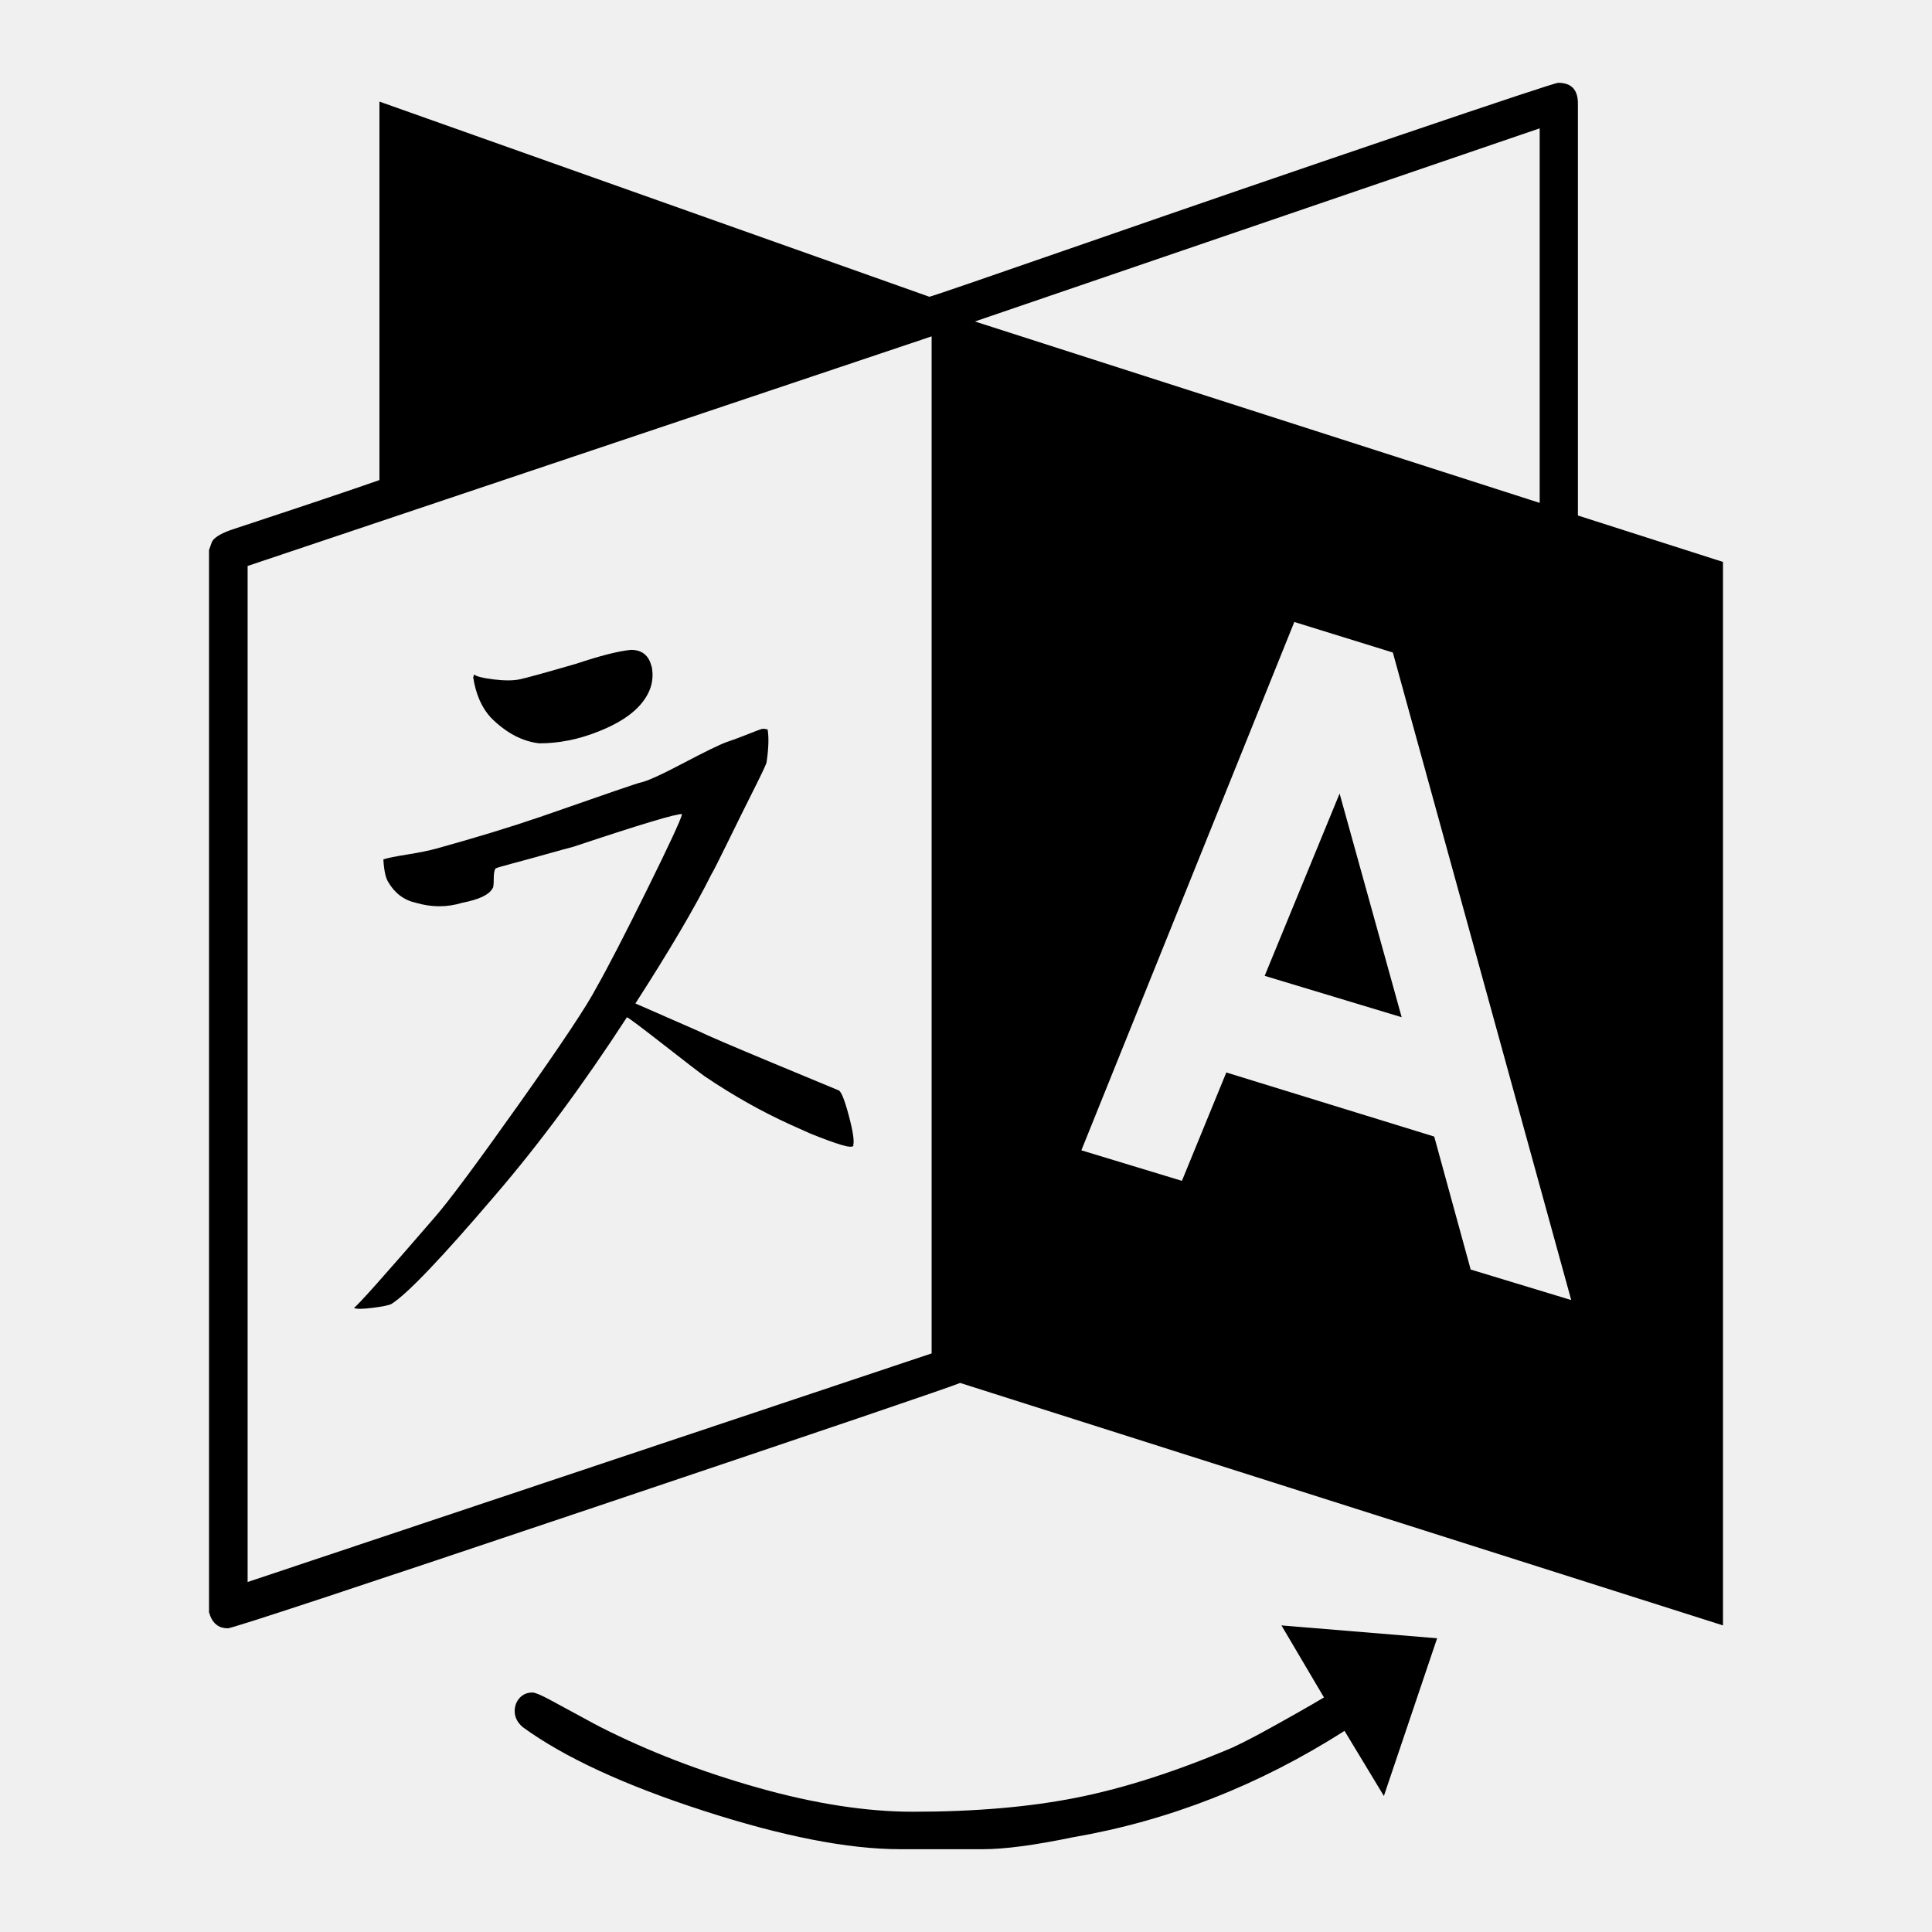
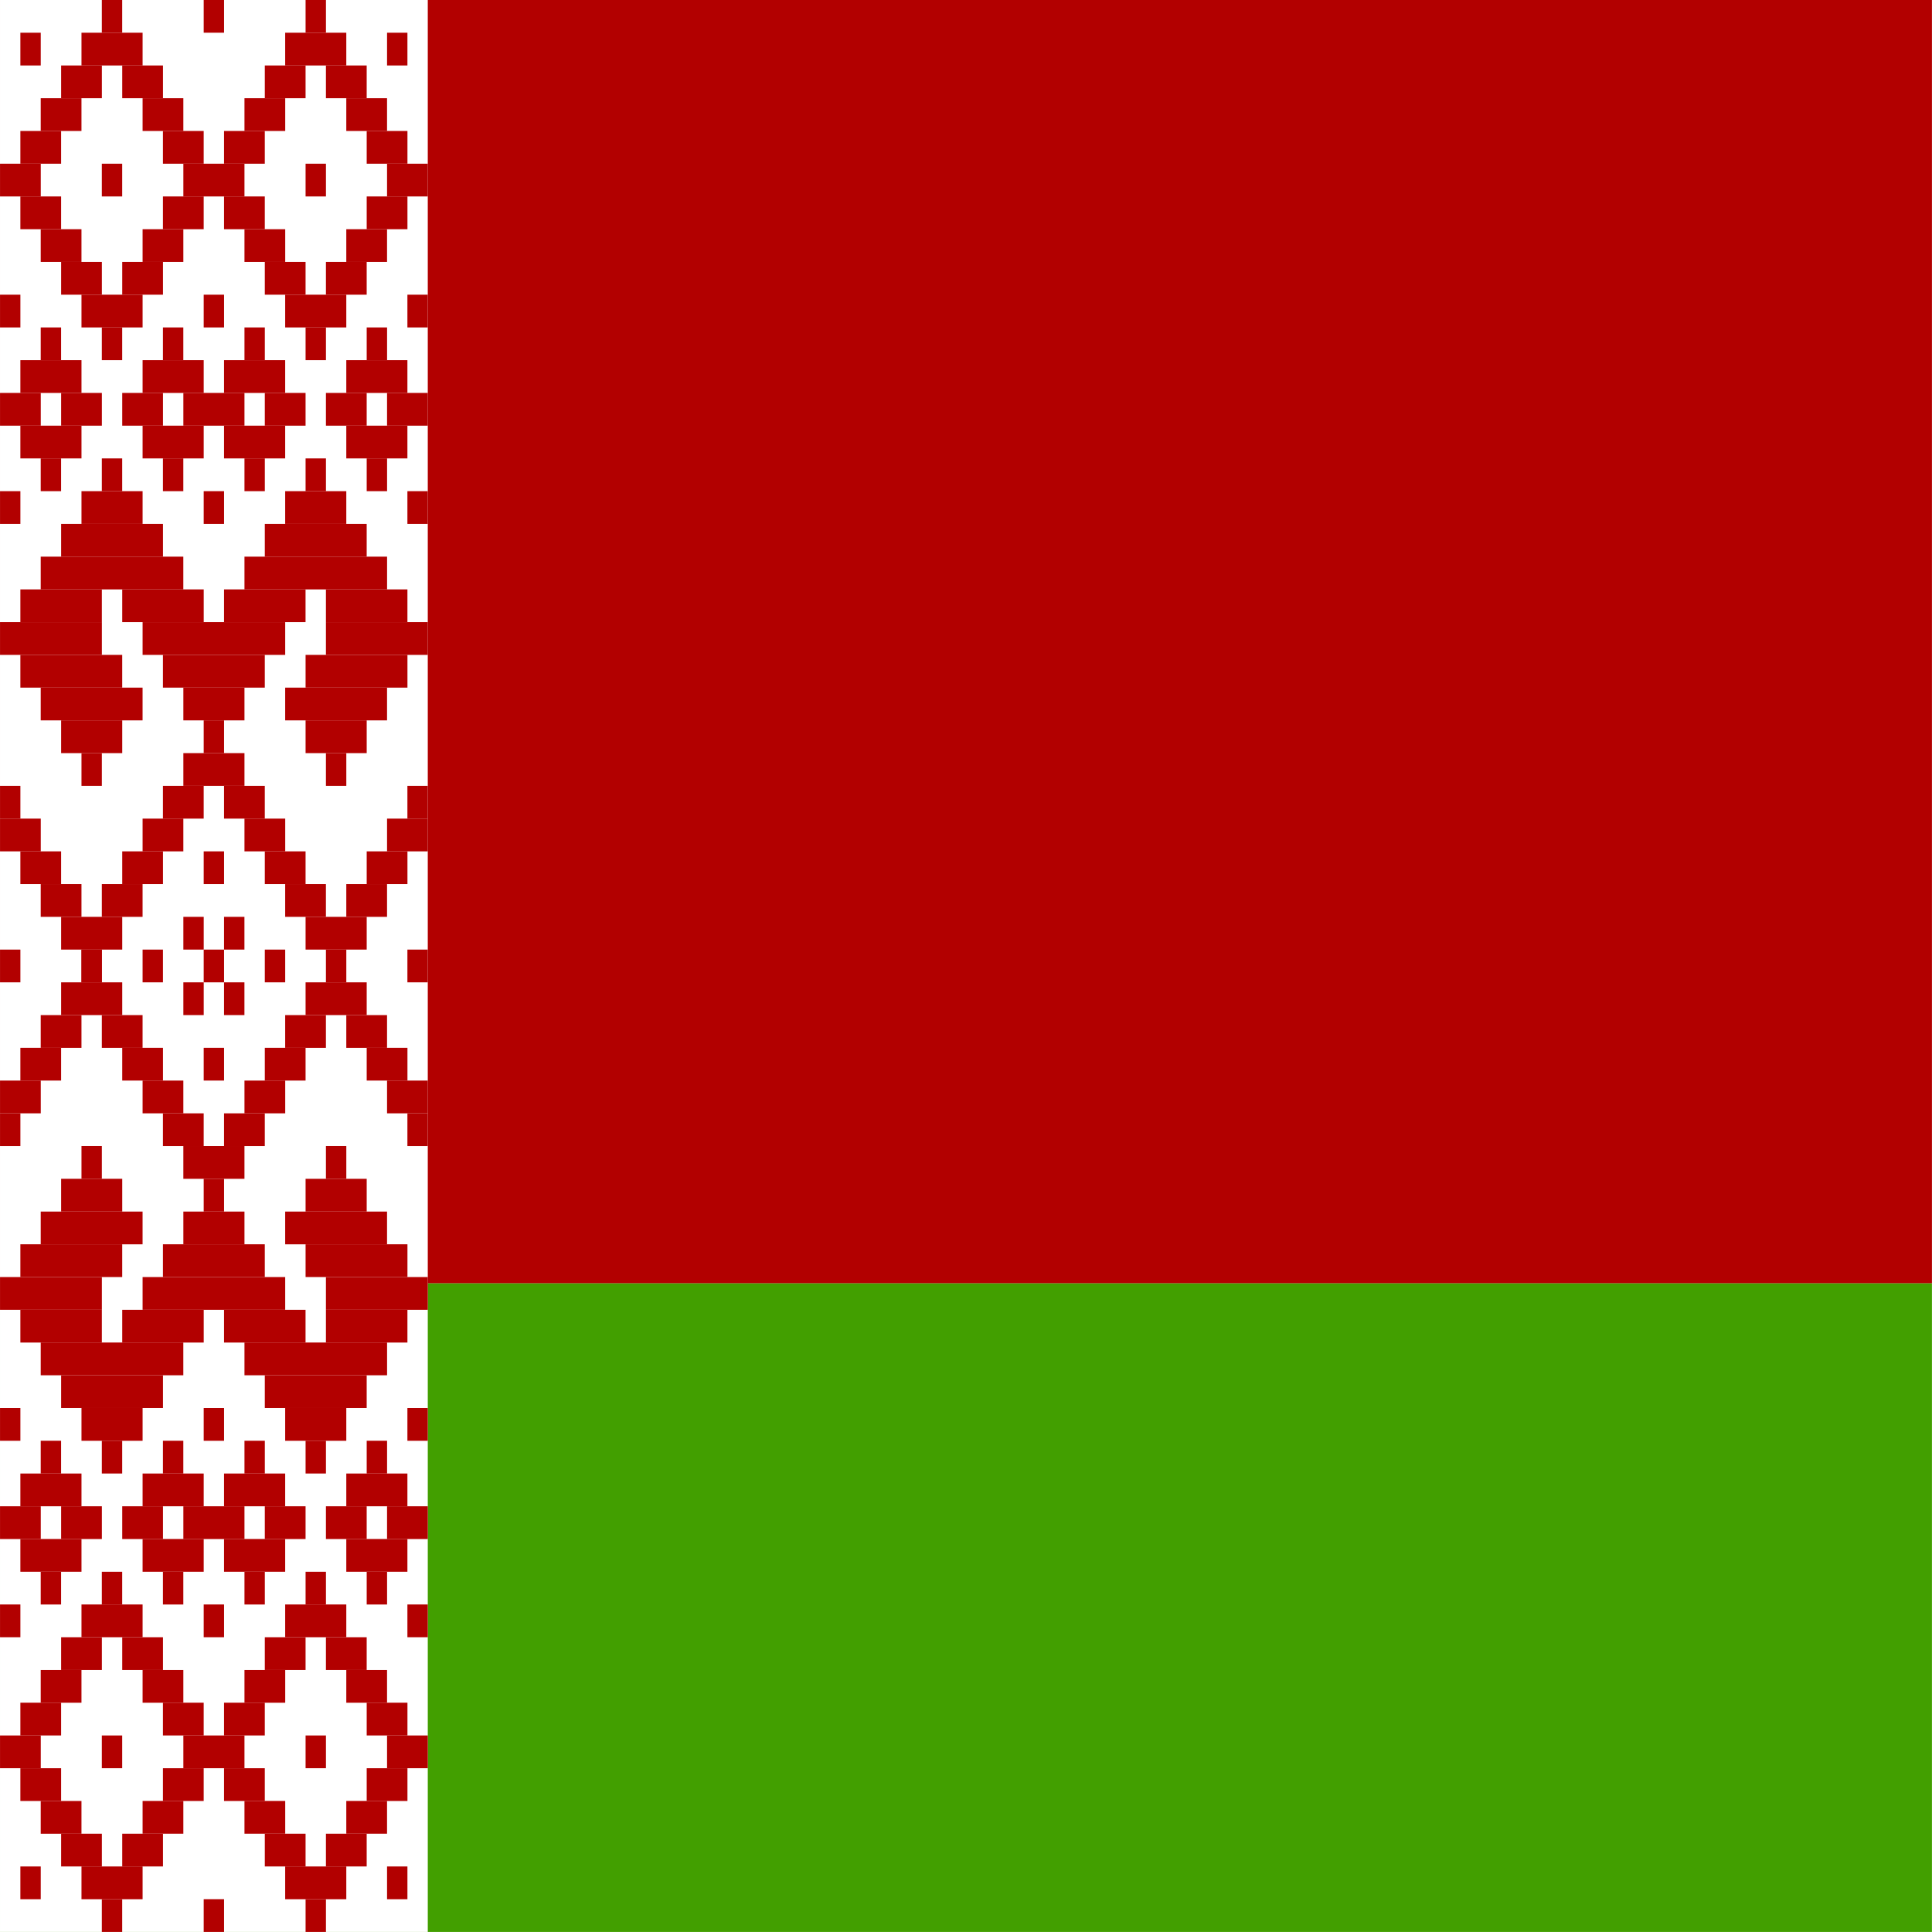
- <svg xmlns="http://www.w3.org/2000/svg" class="svg-icon" style="background-color: #fff" viewBox="-48 -48 1120 1120" version="1.1">
-   <path d="M446.876 615.994q-0.585 1.682-7.167-0.293t-17.991-6.582l-11.409-5.119q-25.158-11.409-49.73-28.01-4.022-2.852-23.402-17.991t-21.72-16.309q-38.248 58.872-76.57 103.409-46.293 54.264-59.969 62.821-2.267 1.17-11.116 2.267t-10.604 0q3.437-2.267 46.878-52.582 11.994-13.676 48.852-65.673t44.83-67.428q9.727-17.113 29.107-56.312t20.55-44.245q-4.534-0.585-62.821 18.868-4.534 1.17-15.723 4.315t-19.746 5.412-9.727 2.852q-1.17 1.17-1.17 5.997t-0.585 5.412q-2.852 5.704-17.698 8.556-13.164 4.022-26.84 0-10.312-2.267-16.016-11.994-2.267-3.437-2.852-13.164 3.437-1.17 13.968-2.852t16.82-3.437q33.129-9.142 59.969-18.283 57.116-19.965 58.287-19.965 5.704-1.17 24.572-11.116t25.158-12.286q5.119-1.682 12.286-4.534t8.264-3.145 3.437 0.293q1.17 6.874-0.585 18.868 0 1.17-7.167 15.431t-15.138 30.569-9.727 19.161q-14.261 28.595-44.026 74.814l36.566 16.016q6.874 3.437 42.563 18.283t38.541 16.016q2.267 0.585 5.997 14.553t2.56 17.406zM329.791 338.311q1.682 8.556-2.267 16.016-6.874 13.164-28.595 21.72-17.113 6.874-34.299 6.874-14.846-1.682-28.01-14.846-7.971-8.556-10.312-23.402l0.585-1.682q1.682 1.682 11.116 2.852t15.138 0 33.129-9.142q20.55-6.874 31.447-7.971 9.727 0 11.994 9.727zM728.582 412.028l35.981 129.664-79.422-23.987zM95.547 869.106l396.524-132.516 0-589.593-396.524 133.101 0 589.082zM804.566 687.957l58.287 17.698-103.409-375.389-57.116-17.698-123.448 306.279 58.287 17.698 25.743-62.821 120.522 37.151zM517.156 138.367l327.414 105.164 0-217.13zM694.868 894.263l90.245 7.46-30.862 91.416-22.817-37.736q-74.303 47.39-157.673 61.724-33.129 6.874-51.997 6.874l-47.975 0q-45.123 0-114.013-22.305t-104.872-48.56q-4.534-4.022-4.534-9.142 0-4.534 2.852-7.679t7.46-3.145q2.267 0 10.312 4.315t17.406 9.434 11.701 6.289q41.685 21.135 91.123 35.104t89.953 13.968q54.264 0 95.438-8.264t89.733-28.887q8.556-4.022 17.406-8.849t19.453-10.824 16.309-9.434zM950.831 277.757l0 616.506-442.232-140.56q-7.971 3.437-214.278 72.84t-210.256 69.403q-7.46 0-10.312-7.46 0-0.585-0.585-1.682l0-615.921q1.682-5.119 2.267-5.704 2.852-3.437 11.409-6.289 60.554-19.965 85.126-28.595l0-219.397 318.784 113.136q1.17 0 91.708-31.447t180.564-62.016 92.293-30.569q11.409 0 11.409 11.994l0 238.85z" fill="#000" />
+ <svg xmlns="http://www.w3.org/2000/svg" id="svg548" height="512" width="512" version="1.1">
+   <defs id="defs550">
+     <clipPath id="clipPath5478" clipPathUnits="userSpaceOnUse">
+       <rect id="rect5480" fill-opacity="0.67" height="496.06" width="496.06" y="-0" x="-.001" />
+     </clipPath>
+   </defs>
+   <g id="flag" fill-rule="evenodd" clip-path="url(#clipPath5478)" transform="matrix(1.0321 0 0 1.0321 0.001 .00013967)">
+     <rect id="rect1535" transform="translate(0 -.000015259)" height="329.53" width="992.13" y="0" x="0" stroke-width="1pt" fill="#b20000" />
+     <rect id="rect2026" transform="translate(0 -.000015259)" height="166.54" width="992.13" y="329.53" x="0" stroke-width="1pt" fill="#429f00" />
+     <rect id="rect1291" transform="translate(0 -.000030518)" height="496.06" width="109.84" y="-0" x="0" stroke-width="1pt" fill="#fff" />
+     <g id="g1528" stroke-width="1pt" fill="#b20000" transform="matrix(.29524 0 0 .23729 141.23 142.93)">
+       <rect id="rect557" transform="matrix(5 0 0 5 549.21 -35.433)" height="7.087" width="3.543" y="-106.3" x="-201.97" />
+       <rect id="rect560" transform="matrix(5 0 0 5 549.21 -35.433)" height="7.087" width="10.63" y="-106.3" x="-191.34" />
+       <rect id="rect561" transform="matrix(5 0 0 5 549.21 -35.433)" height="7.087" width="3.543" y="-113.39" x="-187.8" />
+       <rect id="rect562" transform="matrix(5 0 0 5 549.21 -35.433)" height="7.087" width="3.543" y="-113.39" x="-170.08" />
+       <rect id="rect563" transform="matrix(5 0 0 5 549.21 -35.433)" height="7.087" width="10.63" y="-106.3" x="-155.91" />
+       <rect id="rect564" transform="matrix(5 0 0 5 549.21 -35.433)" height="7.087" width="3.543" y="-113.39" x="-152.36" />
+       <rect id="rect565" transform="matrix(5 0 0 5 549.21 -35.433)" height="7.087" width="7.087" y="-99.213" x="-194.88" />
+       <rect id="rect566" transform="matrix(5 0 0 5 549.21 -35.433)" height="7.087" width="7.087" y="-99.213" x="-184.25" />
+       <rect id="rect567" transform="matrix(5 0 0 5 549.21 -35.433)" height="7.087" width="7.087" y="-99.213" x="-159.45" />
+       <rect id="rect568" transform="matrix(5 0 0 5 549.21 -35.433)" height="7.087" width="7.087" y="-99.213" x="-148.82" />
+       <rect id="rect569" transform="matrix(5 0 0 5 549.21 -35.433)" height="7.087" width="7.087" y="-92.126" x="-198.43" />
+       <rect id="rect570" transform="matrix(5 0 0 5 549.21 -35.433)" height="7.087" width="7.087" y="-92.126" x="-180.71" />
+       <rect id="rect571" transform="matrix(5 0 0 5 549.21 -35.433)" height="7.087" width="7.087" y="-92.126" x="-162.99" />
+       <rect id="rect572" transform="matrix(5 0 0 5 549.21 -35.433)" height="7.087" width="7.087" y="-92.126" x="-145.28" />
+       <rect id="rect573" transform="matrix(5 0 0 5 549.21 -35.433)" height="7.087" width="3.543" y="-106.3" x="-138.19" />
+       <rect id="rect574" transform="matrix(5 0 0 5 549.21 -35.433)" height="7.087" width="7.087" y="-85.039" x="-201.97" />
+       <rect id="rect575" transform="matrix(5 0 0 5 549.21 -35.433)" height="7.087" width="7.087" y="-85.039" x="-177.17" />
+       <rect id="rect576" transform="matrix(5 0 0 5 549.21 -35.433)" height="7.087" width="7.087" y="-85.039" x="-141.73" />
+       <rect id="rect577" transform="matrix(5 0 0 5 549.21 -35.433)" height="7.087" width="7.087" y="-63.78" x="-198.43" />
+       <rect id="rect578" transform="matrix(5 0 0 5 549.21 -35.433)" height="7.087" width="7.087" y="-56.693" x="-194.88" />
+       <rect id="rect580" transform="matrix(5 0 0 5 549.21 -35.433)" height="7.087" width="7.087" y="-63.78" x="-180.71" />
+       <rect id="rect581" transform="matrix(5 0 0 5 549.21 -35.433)" height="7.087" width="7.087" y="-56.693" x="-184.25" />
+       <rect id="rect582" transform="matrix(5 0 0 5 549.21 -35.433)" height="7.087" width="10.63" y="-49.606" x="-191.34" />
+       <rect id="rect583" transform="matrix(5 0 0 5 549.21 -35.433)" height="7.087" width="3.543" y="-42.52" x="-187.8" />
+       <rect id="rect584" transform="matrix(5 0 0 5 549.21 -35.433)" height="7.087" width="7.087" y="-63.779" x="-162.99" />
+       <rect id="rect585" transform="matrix(5 0 0 5 549.21 -35.433)" height="7.087" width="7.087" y="-56.693" x="-159.45" />
+       <rect id="rect587" transform="matrix(5 0 0 5 549.21 -35.433)" height="7.087" width="7.087" y="-63.78" x="-145.28" />
+       <rect id="rect588" transform="matrix(5 0 0 5 549.21 -35.433)" height="7.087" width="7.087" y="-56.693" x="-148.82" />
+       <rect id="rect589" transform="matrix(5 0 0 5 549.21 -35.433)" height="7.087" width="10.63" y="-49.606" x="-155.91" />
+       <rect id="rect590" transform="matrix(5 0 0 5 549.21 -35.433)" height="7.087" width="3.543" y="-42.52" x="-152.36" />
+       <rect id="rect591" transform="matrix(5 0 0 5 549.21 -35.433)" height="7.087" width="3.543" y="-49.606" x="-170.08" />
+       <rect id="rect592" transform="matrix(5 0 0 5 549.21 -35.433)" height="7.087" width="3.543" y="-49.606" x="-205.51" />
+       <rect id="rect593" transform="matrix(5 0 0 5 549.21 -35.433)" height="7.087" width="3.543" y="-49.606" x="-134.65" />
+       <rect id="rect594" transform="matrix(5 0 0 5 549.21 -35.433)" height="7.087" width="3.543" y="-14.173" x="-187.8" />
+       <rect id="rect595" transform="matrix(5 0 0 5 549.21 -35.433)" height="7.087" width="10.63" y="-7.087" x="-191.34" />
+       <rect id="rect596" transform="matrix(5 0 0 5 549.21 -35.433)" height="7.087" width="17.717" y="0" x="-194.88" />
+       <rect id="rect597" transform="matrix(5 0 0 5 549.21 -35.433)" height="7.087" width="3.543" y="-14.173" x="-152.36" />
+       <rect id="rect598" transform="matrix(5 0 0 5 549.21 -35.433)" height="7.087" width="10.63" y="-7.087" x="-155.91" />
+       <rect id="rect599" transform="matrix(5 0 0 5 549.21 -35.433)" height="7.087" width="17.717" y="0" x="-159.45" />
+       <rect id="rect600" transform="matrix(5 0 0 5 549.21 -35.433)" height="7.087" width="17.717" y="35.433" x="-155.91" />
+       <rect id="rect601" transform="matrix(5 0 0 5 549.21 -35.433)" height="7.087" width="24.803" y="7.087" x="-162.99" />
+       <rect id="rect602" transform="matrix(5 0 0 5 549.21 -35.433)" height="7.087" width="24.803" y="7.087" x="-198.43" />
+       <rect id="rect604" transform="matrix(5 0 0 5 549.21 -35.433)" height="7.087" width="10.63" y="42.52" x="-194.88" />
+       <rect id="rect605" transform="matrix(5 0 0 5 549.21 -35.433)" height="7.087" width="17.717" y="35.433" x="-198.43" />
+       <rect id="rect606" transform="matrix(5 0 0 5 549.21 -35.433)" height="7.087" width="17.717" y="21.26" x="-148.82" />
+       <rect id="rect607" transform="matrix(5 0 0 5 549.21 -35.433)" height="7.087" width="10.63" y="42.52" x="-152.36" />
+       <rect id="rect609" transform="matrix(5 0 0 5 549.21 -35.433)" height="7.087" width="3.543" y="49.606" x="-191.34" />
+       <rect id="rect610" transform="matrix(5 0 0 5 549.21 -35.433)" height="7.087" width="3.543" y="49.606" x="-148.82" />
+       <rect id="rect611" transform="matrix(5 0 0 5 549.21 -35.433)" height="7.087" width="17.717" y="21.26" x="-205.51" />
+       <rect id="rect612" transform="matrix(5 0 0 5 549.21 -35.433)" height="7.087" width="10.63" y="35.433" x="-173.62" />
+       <rect id="rect614" transform="matrix(5 0 0 5 549.21 -35.433)" height="7.087" width="3.543" y="42.52" x="-170.08" />
+       <rect id="rect615" transform="matrix(5 0 0 5 549.21 -35.433)" height="7.087" width="24.803" y="21.26" x="-180.71" />
+       <rect id="rect616" transform="matrix(5 0 0 5 549.21 -35.433)" height="7.087" width="7.087" y="-85.039" x="-166.54" />
+       <rect id="rect617" transform="matrix(5 0 0 5 549.21 -35.433)" height="7.087" width="10.63" y="-77.953" x="-173.62" />
+       <rect id="rect618" transform="matrix(5 0 0 5 549.21 -35.433)" height="7.087" width="7.087" y="-70.866" x="-177.17" />
+       <rect id="rect619" transform="matrix(5 0 0 5 549.21 -35.433)" height="7.087" width="7.087" y="-70.866" x="-166.54" />
+       <rect id="rect620" transform="matrix(5 0 0 5 549.21 -35.433)" height="7.087" width="7.087" y="-77.953" x="-205.51" />
+       <rect id="rect621" transform="matrix(5 0 0 5 549.21 -35.433)" height="7.087" width="7.087" y="-70.866" x="-201.97" />
+       <rect id="rect622" transform="matrix(5 0 0 5 549.21 -35.433)" height="7.087" width="7.087" y="-77.953" x="-138.19" />
+       <rect id="rect623" transform="matrix(5 0 0 5 549.21 -35.433)" height="7.087" width="7.087" y="-70.866" x="-141.73" />
+       <rect id="rect624" transform="matrix(5 0 0 5 549.21 -35.433)" height="7.087" width="3.543" y="-7.087" x="-205.51" />
+       <rect id="rect625" transform="matrix(5 0 0 5 549.21 -35.433)" height="7.087" width="3.543" y="-7.087" x="-134.65" />
+       <rect id="rect664" transform="matrix(5 0 0 5 549.21 -35.433)" height="7.087" width="10.63" y="49.606" x="-173.62" />
+       <rect id="rect665" transform="matrix(5 0 0 5 549.21 -35.433)" height="7.087" width="7.087" y="56.693" x="-177.17" />
+       <rect id="rect666" transform="matrix(5 0 0 5 549.21 -35.433)" height="7.087" width="7.087" y="56.693" x="-166.54" />
+       <rect id="rect667" transform="matrix(5 0 0 5 549.21 -35.433)" height="7.087" width="7.087" y="63.78" x="-180.71" />
+       <rect id="rect668" transform="matrix(5 0 0 5 549.21 -35.433)" height="7.087" width="7.087" y="63.78" x="-162.99" />
+       <rect id="rect669" transform="matrix(5 0 0 5 549.21 -35.433)" height="7.087" width="7.087" y="70.866" x="-184.25" />
+       <rect id="rect670" transform="matrix(5 0 0 5 549.21 -35.433)" height="7.087" width="7.087" y="70.866" x="-159.45" />
+       <rect id="rect671" transform="matrix(5 0 0 5 549.21 -35.433)" height="7.087" width="7.087" y="77.953" x="-187.8" />
+       <rect id="rect672" transform="matrix(5 0 0 5 549.21 -35.433)" height="7.087" width="7.087" y="77.953" x="-155.91" />
+       <rect id="rect673" transform="matrix(5 0 0 5 549.21 -35.433)" height="7.087" width="10.63" y="85.039" x="-194.88" />
+       <rect id="rect674" transform="matrix(5 0 0 5 549.21 -35.433)" height="7.087" width="10.63" y="85.039" x="-152.36" />
+       <rect id="rect675" transform="matrix(5 0 0 5 549.21 -35.433)" height="7.087" width="7.087" y="77.953" x="-145.28" />
+       <rect id="rect676" transform="matrix(5 0 0 5 549.21 -35.433)" height="7.087" width="7.087" y="70.866" x="-141.73" />
+       <rect id="rect677" transform="matrix(5 0 0 5 549.21 -35.433)" height="7.087" width="7.087" y="63.78" x="-138.19" />
+       <rect id="rect680" transform="matrix(5 0 0 5 549.21 -35.433)" height="7.087" width="7.087" y="77.953" x="-198.43" />
+       <rect id="rect681" transform="matrix(5 0 0 5 549.21 -35.433)" height="7.087" width="7.087" y="70.866" x="-201.97" />
+       <rect id="rect682" transform="matrix(5 0 0 5 549.21 -35.433)" height="7.087" width="7.087" y="63.78" x="-205.51" />
+       <rect id="rect683" transform="matrix(5 0 0 5 549.21 -35.433)" height="7.087" width="3.543" y="92.126" x="-191.34" />
+       <rect id="rect685" transform="matrix(5 0 0 5 549.21 -35.433)" height="7.087" width="3.543" y="92.126" x="-148.82" />
+       <rect id="rect708" transform="matrix(5 0 0 5 549.21 -35.433)" height="7.087" width="3.543" y="70.866" x="-170.08" />
+       <rect id="rect709" transform="matrix(5 0 0 5 549.21 -35.433)" height="7.087" width="3.543" y="92.126" x="-180.71" />
+       <rect id="rect711" transform="matrix(5 0 0 5 549.21 -35.433)" height="7.087" width="3.543" y="92.126" x="-159.45" />
+       <rect id="rect712" transform="matrix(5 0 0 5 549.21 -35.433)" height="7.087" width="3.543" y="92.126" x="-170.08" />
+       <rect id="rect721" transform="matrix(5 0 0 5 549.21 -35.433)" height="7.087" width="3.543" y="92.126" x="-205.51" />
+       <rect id="rect722" transform="matrix(5 0 0 5 549.21 -35.433)" height="7.087" width="3.543" y="92.126" x="-134.65" />
+       <rect id="rect723" transform="matrix(5 0 0 5 549.21 -35.433)" height="7.087" width="3.543" y="-7.087" x="-170.08" />
+       <rect id="rect881" transform="matrix(5 0 0 5 549.21 -35.433)" height="7.087" width="3.543" y="-77.953" x="-187.8" />
+       <rect id="rect882" transform="matrix(5 0 0 5 549.21 -35.433)" height="7.087" width="3.543" y="-77.953" x="-152.36" />
+       <rect id="rect883" transform="matrix(5 0 0 5 549.21 -35.433)" height="7.087" width="10.63" y="-28.346" x="-173.62" />
+       <rect id="rect887" transform="matrix(5 0 0 5 549.21 -35.433)" height="7.087" width="10.63" y="-21.26" x="-180.71" />
+       <rect id="rect888" transform="matrix(5 0 0 5 549.21 -35.433)" height="7.087" width="3.543" y="-14.173" x="-177.17" />
+       <rect id="rect889" transform="matrix(5 0 0 5 549.21 -35.433)" height="7.087" width="7.087" y="-28.346" x="-184.25" />
+       <rect id="rect890" transform="matrix(5 0 0 5 549.21 -35.433)" height="7.087" width="10.63" y="-35.433" x="-180.71" />
+       <rect id="rect891" transform="matrix(5 0 0 5 549.21 -35.433)" height="7.087" width="3.543" y="-42.52" x="-177.17" />
+       <rect id="rect893" transform="matrix(5 0 0 5 549.21 -35.433)" height="7.087" width="10.63" y="-35.433" x="-166.54" />
+       <rect id="rect894" transform="matrix(5 0 0 5 549.21 -35.433)" height="7.087" width="3.543" y="-42.52" x="-162.99" />
+       <rect id="rect895" transform="matrix(5 0 0 5 549.21 -35.433)" height="7.087" width="7.087" y="-28.346" x="-159.45" />
+       <rect id="rect896" transform="matrix(5 0 0 5 549.21 -35.433)" height="7.087" width="10.63" y="-21.26" x="-166.54" />
+       <rect id="rect897" transform="matrix(5 0 0 5 549.21 -35.433)" height="7.087" width="3.543" y="-14.173" x="-162.99" />
+       <rect id="rect898" transform="matrix(5 0 0 5 549.21 -35.433)" height="7.087" width="7.087" y="-28.346" x="-148.82" />
+       <rect id="rect901" transform="matrix(5 0 0 5 549.21 -35.433)" height="7.087" width="10.63" y="-35.433" x="-145.28" />
+       <rect id="rect902" transform="matrix(5 0 0 5 549.21 -35.433)" height="7.087" width="7.087" y="-28.346" x="-138.19" />
+       <rect id="rect903" transform="matrix(5 0 0 5 549.21 -35.433)" height="7.087" width="10.63" y="-21.26" x="-145.28" />
+       <rect id="rect904" transform="matrix(5 0 0 5 549.21 -35.433)" height="7.087" width="3.543" y="-14.173" x="-141.73" />
+       <rect id="rect905" transform="matrix(5 0 0 5 549.21 -35.433)" height="7.087" width="3.543" y="-42.52" x="-141.73" />
+       <rect id="rect907" transform="matrix(5 0 0 5 549.21 -35.433)" height="7.087" width="7.087" y="-28.346" x="-205.51" />
+       <rect id="rect908" transform="matrix(5 0 0 5 549.21 -35.433)" height="7.087" width="10.63" y="-35.433" x="-201.97" />
+       <rect id="rect909" transform="matrix(5 0 0 5 549.21 -35.433)" height="7.087" width="7.087" y="-28.346" x="-194.88" />
+       <rect id="rect910" transform="matrix(5 0 0 5 549.21 -35.433)" height="7.087" width="10.63" y="-21.26" x="-201.97" />
+       <rect id="rect911" transform="matrix(5 0 0 5 549.21 -35.433)" height="7.087" width="3.543" y="-14.173" x="-198.43" />
+       <rect id="rect912" transform="matrix(5 0 0 5 549.21 -35.433)" height="7.087" width="3.543" y="-42.52" x="-198.43" />
+       <rect id="rect913" transform="matrix(5 0 0 5 549.21 -35.433)" height="7.087" width="14.173" y="14.173" x="-201.97" />
+       <rect id="rect914" transform="matrix(5 0 0 5 549.21 -35.433)" height="7.087" width="14.173" y="14.173" x="-184.25" />
+       <rect id="rect915" transform="matrix(5 0 0 5 549.21 -35.433)" height="7.087" width="14.173" y="14.173" x="-166.54" />
+       <rect id="rect918" transform="matrix(5 0 0 5 549.21 -35.433)" height="7.087" width="14.173" y="14.173" x="-148.82" />
+       <rect id="rect919" transform="matrix(5 0 0 5 549.21 -35.433)" height="7.087" width="17.717" y="28.346" x="-177.17" />
+       <rect id="rect920" transform="matrix(5 0 0 5 549.21 -35.433)" height="7.087" width="17.717" y="28.346" x="-201.97" />
+       <rect id="rect921" transform="matrix(5 0 0 5 549.21 -35.433)" height="7.087" width="17.717" y="28.346" x="-152.36" />
+       <rect id="rect922" transform="matrix(5 0 0 5 549.21 -35.433)" height="7.087" width="3.543" y="56.693" x="-134.65" />
+       <rect id="rect923" transform="matrix(5 0 0 5 549.21 -35.433)" height="7.087" width="3.543" y="56.693" x="-205.51" />
+       <rect id="rect924" transform="matrix(5 0 0 -5 549.21 -35.433)" height="7.087" width="3.543" y="-297.64" x="-201.97" />
+       <rect id="rect925" transform="matrix(5 0 0 -5 549.21 -35.433)" height="7.087" width="10.63" y="-297.64" x="-191.34" />
+       <rect id="rect926" transform="matrix(5 0 0 -5 549.21 -35.433)" height="7.087" width="3.543" y="-304.72" x="-187.8" />
+       <rect id="rect927" transform="matrix(5 0 0 -5 549.21 -35.433)" height="7.087" width="3.543" y="-304.72" x="-170.08" />
+       <rect id="rect928" transform="matrix(5 0 0 -5 549.21 -35.433)" height="7.087" width="10.63" y="-297.64" x="-155.91" />
+       <rect id="rect929" transform="matrix(5 0 0 -5 549.21 -35.433)" height="7.087" width="3.543" y="-304.72" x="-152.36" />
+       <rect id="rect930" transform="matrix(5 0 0 -5 549.21 -35.433)" height="7.087" width="7.087" y="-290.55" x="-194.88" />
+       <rect id="rect931" transform="matrix(5 0 0 -5 549.21 -35.433)" height="7.087" width="7.087" y="-290.55" x="-184.25" />
+       <rect id="rect932" transform="matrix(5 0 0 -5 549.21 -35.433)" height="7.087" width="7.087" y="-290.55" x="-159.45" />
+       <rect id="rect933" transform="matrix(5 0 0 -5 549.21 -35.433)" height="7.087" width="7.087" y="-290.55" x="-148.82" />
+       <rect id="rect935" transform="matrix(5 0 0 -5 549.21 -35.433)" height="7.087" width="7.087" y="-283.46" x="-180.71" />
+       <rect id="rect936" transform="matrix(5 0 0 -5 549.21 -35.433)" height="7.087" width="7.087" y="-283.46" x="-162.99" />
+       <rect id="rect937" transform="matrix(5 0 0 -5 549.21 -35.433)" height="7.087" width="7.087" y="-283.46" x="-145.28" />
+       <rect id="rect938" transform="matrix(5 0 0 -5 549.21 -35.433)" height="7.087" width="3.543" y="-297.64" x="-138.19" />
+       <rect id="rect939" transform="matrix(5 0 0 -5 549.21 -35.433)" height="7.087" width="7.087" y="-276.38" x="-201.97" />
+       <rect id="rect940" transform="matrix(5 0 0 -5 549.21 -35.433)" height="7.087" width="7.087" y="-276.38" x="-177.17" />
+       <rect id="rect941" transform="matrix(5 0 0 -5 549.21 -35.433)" height="7.087" width="7.087" y="-276.38" x="-141.73" />
+       <rect id="rect942" transform="matrix(5 0 0 -5 549.21 -35.433)" height="7.087" width="7.087" y="-255.12" x="-198.43" />
+       <rect id="rect943" transform="matrix(5 0 0 -5 549.21 -35.433)" height="7.087" width="7.087" y="-248.03" x="-194.88" />
+       <rect id="rect944" transform="matrix(5 0 0 -5 549.21 -35.433)" height="7.087" width="7.087" y="-255.12" x="-180.71" />
+       <rect id="rect945" transform="matrix(5 0 0 -5 549.21 -35.433)" height="7.087" width="7.087" y="-248.03" x="-184.25" />
+       <rect id="rect946" transform="matrix(5 0 0 -5 549.21 -35.433)" height="7.087" width="10.63" y="-240.94" x="-191.34" />
+       <rect id="rect947" transform="matrix(5 0 0 -5 549.21 -35.433)" height="7.087" width="3.543" y="-233.86" x="-187.8" />
+       <rect id="rect948" transform="matrix(5 0 0 -5 549.21 -35.433)" height="7.087" width="7.087" y="-255.12" x="-162.99" />
+       <rect id="rect949" transform="matrix(5 0 0 -5 549.21 -35.433)" height="7.087" width="7.087" y="-248.03" x="-159.45" />
+       <rect id="rect950" transform="matrix(5 0 0 -5 549.21 -35.433)" height="7.087" width="7.087" y="-255.12" x="-145.28" />
+       <rect id="rect951" transform="matrix(5 0 0 -5 549.21 -35.433)" height="7.087" width="7.087" y="-248.03" x="-148.82" />
+       <rect id="rect952" transform="matrix(5 0 0 -5 549.21 -35.433)" height="7.087" width="10.63" y="-240.94" x="-155.91" />
+       <rect id="rect953" transform="matrix(5 0 0 -5 549.21 -35.433)" height="7.087" width="3.543" y="-233.86" x="-152.36" />
+       <rect id="rect954" transform="matrix(5 0 0 -5 549.21 -35.433)" height="7.087" width="3.543" y="-240.94" x="-170.08" />
+       <rect id="rect955" transform="matrix(5 0 0 -5 549.21 -35.433)" height="7.087" width="3.543" y="-240.94" x="-205.51" />
+       <rect id="rect956" transform="matrix(5 0 0 -5 549.21 -35.433)" height="7.087" width="3.543" y="-240.94" x="-134.65" />
+       <rect id="rect957" transform="matrix(5 0 0 -5 549.21 -35.433)" height="7.087" width="3.543" y="-205.51" x="-187.8" />
+       <rect id="rect958" transform="matrix(5 0 0 -5 549.21 -35.433)" height="7.087" width="10.63" y="-198.43" x="-191.34" />
+       <rect id="rect959" transform="matrix(5 0 0 -5 549.21 -35.433)" height="7.087" width="17.717" y="-191.34" x="-194.88" />
+       <rect id="rect960" transform="matrix(5 0 0 -5 549.21 -35.433)" height="7.087" width="3.543" y="-205.51" x="-152.36" />
+       <rect id="rect961" transform="matrix(5 0 0 -5 549.21 -35.433)" height="7.087" width="10.63" y="-198.43" x="-155.91" />
+       <rect id="rect962" transform="matrix(5 0 0 -5 549.21 -35.433)" height="7.087" width="17.717" y="-191.34" x="-159.45" />
+       <rect id="rect963" transform="matrix(5 0 0 -5 549.21 -35.433)" height="7.087" width="17.717" y="-155.91" x="-155.91" />
+       <rect id="rect964" transform="matrix(5 0 0 -5 549.21 -35.433)" height="7.087" width="24.803" y="-184.25" x="-162.99" />
+       <rect id="rect965" transform="matrix(5 0 0 -5 549.21 -35.433)" height="7.087" width="24.803" y="-184.25" x="-198.43" />
+       <rect id="rect966" transform="matrix(5 0 0 -5 549.21 -35.433)" height="7.09" width="10.63" y="-148.82" x="-194.88" />
+       <rect id="rect967" transform="matrix(5 0 0 -5 549.21 -35.433)" height="7.087" width="17.717" y="-155.91" x="-198.43" />
+       <rect id="rect968" transform="matrix(5 0 0 -5 549.21 -35.433)" height="7.087" width="17.717" y="-170.08" x="-148.82" />
+       <rect id="rect969" transform="matrix(5 0 0 -5 549.21 -35.433)" height="7.087" width="10.63" y="-148.82" x="-152.36" />
+       <rect id="rect970" transform="matrix(5 0 0 -5 549.21 -35.433)" height="7.087" width="17.717" y="-170.08" x="-205.51" />
+       <rect id="rect971" transform="matrix(5 0 0 -5 549.21 -35.433)" height="7.087" width="10.63" y="-155.91" x="-173.62" />
+       <rect id="rect972" transform="matrix(5 0 0 -5 549.21 -35.433)" height="7.087" width="3.543" y="-148.82" x="-170.08" />
+       <rect id="rect973" transform="matrix(5 0 0 -5 549.21 -35.433)" height="7.087" width="24.803" y="-170.08" x="-180.71" />
+       <rect id="rect974" transform="matrix(5 0 0 -5 549.21 -35.433)" height="7.087" width="7.087" y="-276.38" x="-166.54" />
+       <rect id="rect975" transform="matrix(5 0 0 -5 549.21 -35.433)" height="7.087" width="10.63" y="-269.29" x="-173.62" />
+       <rect id="rect976" transform="matrix(5 0 0 -5 549.21 -35.433)" height="7.087" width="7.087" y="-262.2" x="-177.17" />
+       <rect id="rect977" transform="matrix(5 0 0 -5 549.21 -35.433)" height="7.087" width="7.087" y="-262.2" x="-166.54" />
+       <rect id="rect978" transform="matrix(5 0 0 -5 549.21 -35.433)" height="7.087" width="7.087" y="-269.29" x="-205.51" />
+       <rect id="rect979" transform="matrix(5 0 0 -5 549.21 -35.433)" height="7.087" width="7.087" y="-262.2" x="-201.97" />
+       <rect id="rect980" transform="matrix(5 0 0 -5 549.21 -35.433)" height="7.087" width="7.087" y="-269.29" x="-138.19" />
+       <rect id="rect981" transform="matrix(5 0 0 -5 549.21 -35.433)" height="7.087" width="7.087" y="-262.2" x="-141.73" />
+       <rect id="rect982" transform="matrix(5 0 0 -5 549.21 -35.433)" height="7.087" width="3.543" y="-198.43" x="-205.51" />
+       <rect id="rect983" transform="matrix(5 0 0 -5 549.21 -35.433)" height="7.087" width="3.543" y="-198.43" x="-134.65" />
+       <rect id="rect984" transform="matrix(5 0 0 -5 549.21 -35.433)" height="7.087" width="7.087" y="-134.65" x="-177.17" />
+       <rect id="rect985" transform="matrix(5 0 0 -5 549.21 -35.433)" height="7.087" width="7.087" y="-134.65" x="-166.54" />
+       <rect id="rect986" transform="matrix(5 0 0 -5 549.21 -35.433)" height="7.087" width="7.087" y="-127.56" x="-180.71" />
+       <rect id="rect987" transform="matrix(5 0 0 -5 549.21 -35.433)" height="7.087" width="7.087" y="-127.56" x="-162.99" />
+       <rect id="rect988" transform="matrix(5 0 0 -5 549.21 -35.433)" height="7.087" width="7.087" y="-120.47" x="-184.25" />
+       <rect id="rect989" transform="matrix(5 0 0 -5 549.21 -35.433)" height="7.087" width="7.087" y="-120.47" x="-159.45" />
+       <rect id="rect990" transform="matrix(5 0 0 -5 549.21 -35.433)" height="7.087" width="7.087" y="-113.39" x="-187.8" />
+       <rect id="rect991" transform="matrix(5 0 0 -5 549.21 -35.433)" height="7.087" width="7.087" y="-113.39" x="-155.91" />
+       <rect id="rect992" transform="matrix(5 0 0 -5 549.21 -35.433)" height="7.087" width="10.63" y="-106.3" x="-194.88" />
+       <rect id="rect993" transform="matrix(5 0 0 -5 549.21 -35.433)" height="7.087" width="10.63" y="-106.3" x="-152.36" />
+       <rect id="rect994" transform="matrix(5 0 0 -5 549.21 -35.433)" height="7.087" width="7.087" y="-113.39" x="-145.28" />
+       <rect id="rect995" transform="matrix(5 0 0 -5 549.21 -35.433)" height="7.087" width="7.087" y="-120.47" x="-141.73" />
+       <rect id="rect996" transform="matrix(5 0 0 -5 549.21 -35.433)" height="7.087" width="7.087" y="-127.56" x="-138.19" />
+       <rect id="rect997" transform="matrix(5 0 0 -5 549.21 -35.433)" height="7.087" width="7.087" y="-113.39" x="-198.43" />
+       <rect id="rect998" transform="matrix(5 0 0 -5 549.21 -35.433)" height="7.087" width="7.087" y="-120.47" x="-201.97" />
+       <rect id="rect999" transform="matrix(5 0 0 -5 549.21 -35.433)" height="7.087" width="7.087" y="-127.56" x="-205.51" />
+       <rect id="rect1000" transform="matrix(5 0 0 -5 549.21 -35.433)" height="7.087" width="3.543" y="-99.213" x="-191.34" />
+       <rect id="rect1002" transform="matrix(5 0 0 -5 549.21 -35.433)" height="7.087" width="3.543" y="-120.47" x="-170.08" />
+       <rect id="rect1011" transform="matrix(5 0 0 -5 549.21 -35.433)" height="7.087" width="3.543" y="-198.43" x="-170.08" />
+       <rect id="rect1012" transform="matrix(5 0 0 -5 549.21 -35.433)" height="7.087" width="3.543" y="-269.29" x="-187.8" />
+       <rect id="rect1013" transform="matrix(5 0 0 -5 549.21 -35.433)" height="7.087" width="3.543" y="-269.29" x="-152.36" />
+       <rect id="rect1014" transform="matrix(5 0 0 -5 549.21 -35.433)" height="7.087" width="10.63" y="-219.69" x="-173.62" />
+       <rect id="rect1015" transform="matrix(5 0 0 -5 549.21 -35.433)" height="7.087" width="10.63" y="-212.6" x="-180.71" />
+       <rect id="rect1016" transform="matrix(5 0 0 -5 549.21 -35.433)" height="7.087" width="3.543" y="-205.51" x="-177.17" />
+       <rect id="rect1017" transform="matrix(5 0 0 -5 549.21 -35.433)" height="7.087" width="7.087" y="-219.69" x="-184.25" />
+       <rect id="rect1018" transform="matrix(5 0 0 -5 549.21 -35.433)" height="7.087" width="10.63" y="-226.77" x="-180.71" />
+       <rect id="rect1019" transform="matrix(5 0 0 -5 549.21 -35.433)" height="7.087" width="3.543" y="-233.86" x="-177.17" />
+       <rect id="rect1020" transform="matrix(5 0 0 -5 549.21 -35.433)" height="7.087" width="10.63" y="-226.77" x="-166.54" />
+       <rect id="rect1021" transform="matrix(5 0 0 -5 549.21 -35.433)" height="7.087" width="3.543" y="-233.86" x="-162.99" />
+       <rect id="rect1022" transform="matrix(5 0 0 -5 549.21 -35.433)" height="7.087" width="7.087" y="-219.69" x="-159.45" />
+       <rect id="rect1023" transform="matrix(5 0 0 -5 549.21 -35.433)" height="7.087" width="10.63" y="-212.6" x="-166.54" />
+       <rect id="rect1024" transform="matrix(5 0 0 -5 549.21 -35.433)" height="7.087" width="3.543" y="-205.51" x="-162.99" />
+       <rect id="rect1025" transform="matrix(5 0 0 -5 549.21 -35.433)" height="7.087" width="7.087" y="-219.69" x="-148.82" />
+       <rect id="rect1026" transform="matrix(5 0 0 -5 549.21 -35.433)" height="7.087" width="10.63" y="-226.77" x="-145.28" />
+       <rect id="rect1027" transform="matrix(5 0 0 -5 549.21 -35.433)" height="7.087" width="7.087" y="-219.69" x="-138.19" />
+       <rect id="rect1028" transform="matrix(5 0 0 -5 549.21 -35.433)" height="7.087" width="10.63" y="-212.6" x="-145.28" />
+       <rect id="rect1029" transform="matrix(5 0 0 -5 549.21 -35.433)" height="7.087" width="3.543" y="-205.51" x="-141.73" />
+       <rect id="rect1030" transform="matrix(5 0 0 -5 549.21 -35.433)" height="7.087" width="3.543" y="-233.86" x="-141.73" />
+       <rect id="rect1031" transform="matrix(5 0 0 -5 549.21 -35.433)" height="7.087" width="7.087" y="-219.69" x="-205.51" />
+       <rect id="rect1032" transform="matrix(5 0 0 -5 549.21 -35.433)" height="7.087" width="10.63" y="-226.77" x="-201.97" />
+       <rect id="rect1033" transform="matrix(5 0 0 -5 549.21 -35.433)" height="7.087" width="7.087" y="-219.69" x="-194.88" />
+       <rect id="rect1034" transform="matrix(5 0 0 -5 549.21 -35.433)" height="7.087" width="10.63" y="-212.6" x="-201.97" />
+       <rect id="rect1035" transform="matrix(5 0 0 -5 549.21 -35.433)" height="7.087" width="3.543" y="-205.51" x="-198.43" />
+       <rect id="rect1036" transform="matrix(5 0 0 -5 549.21 -35.433)" height="7.087" width="3.543" y="-233.86" x="-198.43" />
+       <rect id="rect1037" transform="matrix(5 0 0 -5 549.21 -35.433)" height="7.087" width="14.173" y="-177.17" x="-201.97" />
+       <rect id="rect1038" transform="matrix(5 0 0 -5 549.21 -35.433)" height="7.087" width="14.173" y="-177.17" x="-184.25" />
+       <rect id="rect1039" transform="matrix(5 0 0 -5 549.21 -35.433)" height="7.087" width="14.173" y="-177.17" x="-166.54" />
+       <rect id="rect1040" transform="matrix(5 0 0 -5 549.21 -35.433)" height="7.087" width="14.173" y="-177.17" x="-148.82" />
+       <rect id="rect1041" transform="matrix(5 0 0 -5 549.21 -35.433)" height="7.087" width="17.717" y="-162.99" x="-177.17" />
+       <rect id="rect1042" transform="matrix(5 0 0 -5 549.21 -35.433)" height="7.087" width="17.717" y="-162.99" x="-201.97" />
+       <rect id="rect1043" transform="matrix(5 0 0 -5 549.21 -35.433)" height="7.087" width="17.717" y="-162.99" x="-152.36" />
+       <rect id="rect1044" transform="matrix(5 0 0 -5 549.21 -35.433)" height="7.087" width="3.543" y="-134.65" x="-134.65" />
+       <rect id="rect1045" transform="matrix(5 0 0 -5 549.21 -35.433)" height="7.087" width="3.543" y="-134.65" x="-205.51" />
+       <rect id="rect1046" transform="matrix(5 0 0 5 549.21 -35.433)" height="7.087" width="3.543" y="99.213" x="-173.62" />
+       <rect id="rect1047" transform="matrix(5 0 0 5 549.21 -35.433)" height="7.087" width="3.543" y="99.213" x="-166.54" />
+       <rect id="rect1048" transform="matrix(5 0 0 5 549.21 -35.433)" height="7.087" width="3.543" y="85.039" x="-166.54" />
+       <rect id="rect1049" transform="matrix(5 0 0 5 549.21 -35.433)" height="7.087" width="3.543" y="85.039" x="-173.62" />
+       <rect id="rect1050" transform="matrix(5 0 0 5 549.21 -35.433)" height="7.087" width="7.087" y="276.38" x="-198.43" />
+       <rect id="rect1521" transform="matrix(5 0 0 -5 549.21 -35.433)" height="7.087" width="3.543" y="-141.73" x="-148.82" />
+       <rect id="rect1522" transform="matrix(5 0 0 -5 549.21 -35.433)" height="7.087" width="3.543" y="-141.73" x="-191.34" />
+       <rect id="rect1527" height="35.433" width="53.149" y="637.8" x="-318.9" />
+     </g>
+   </g>
</svg>
